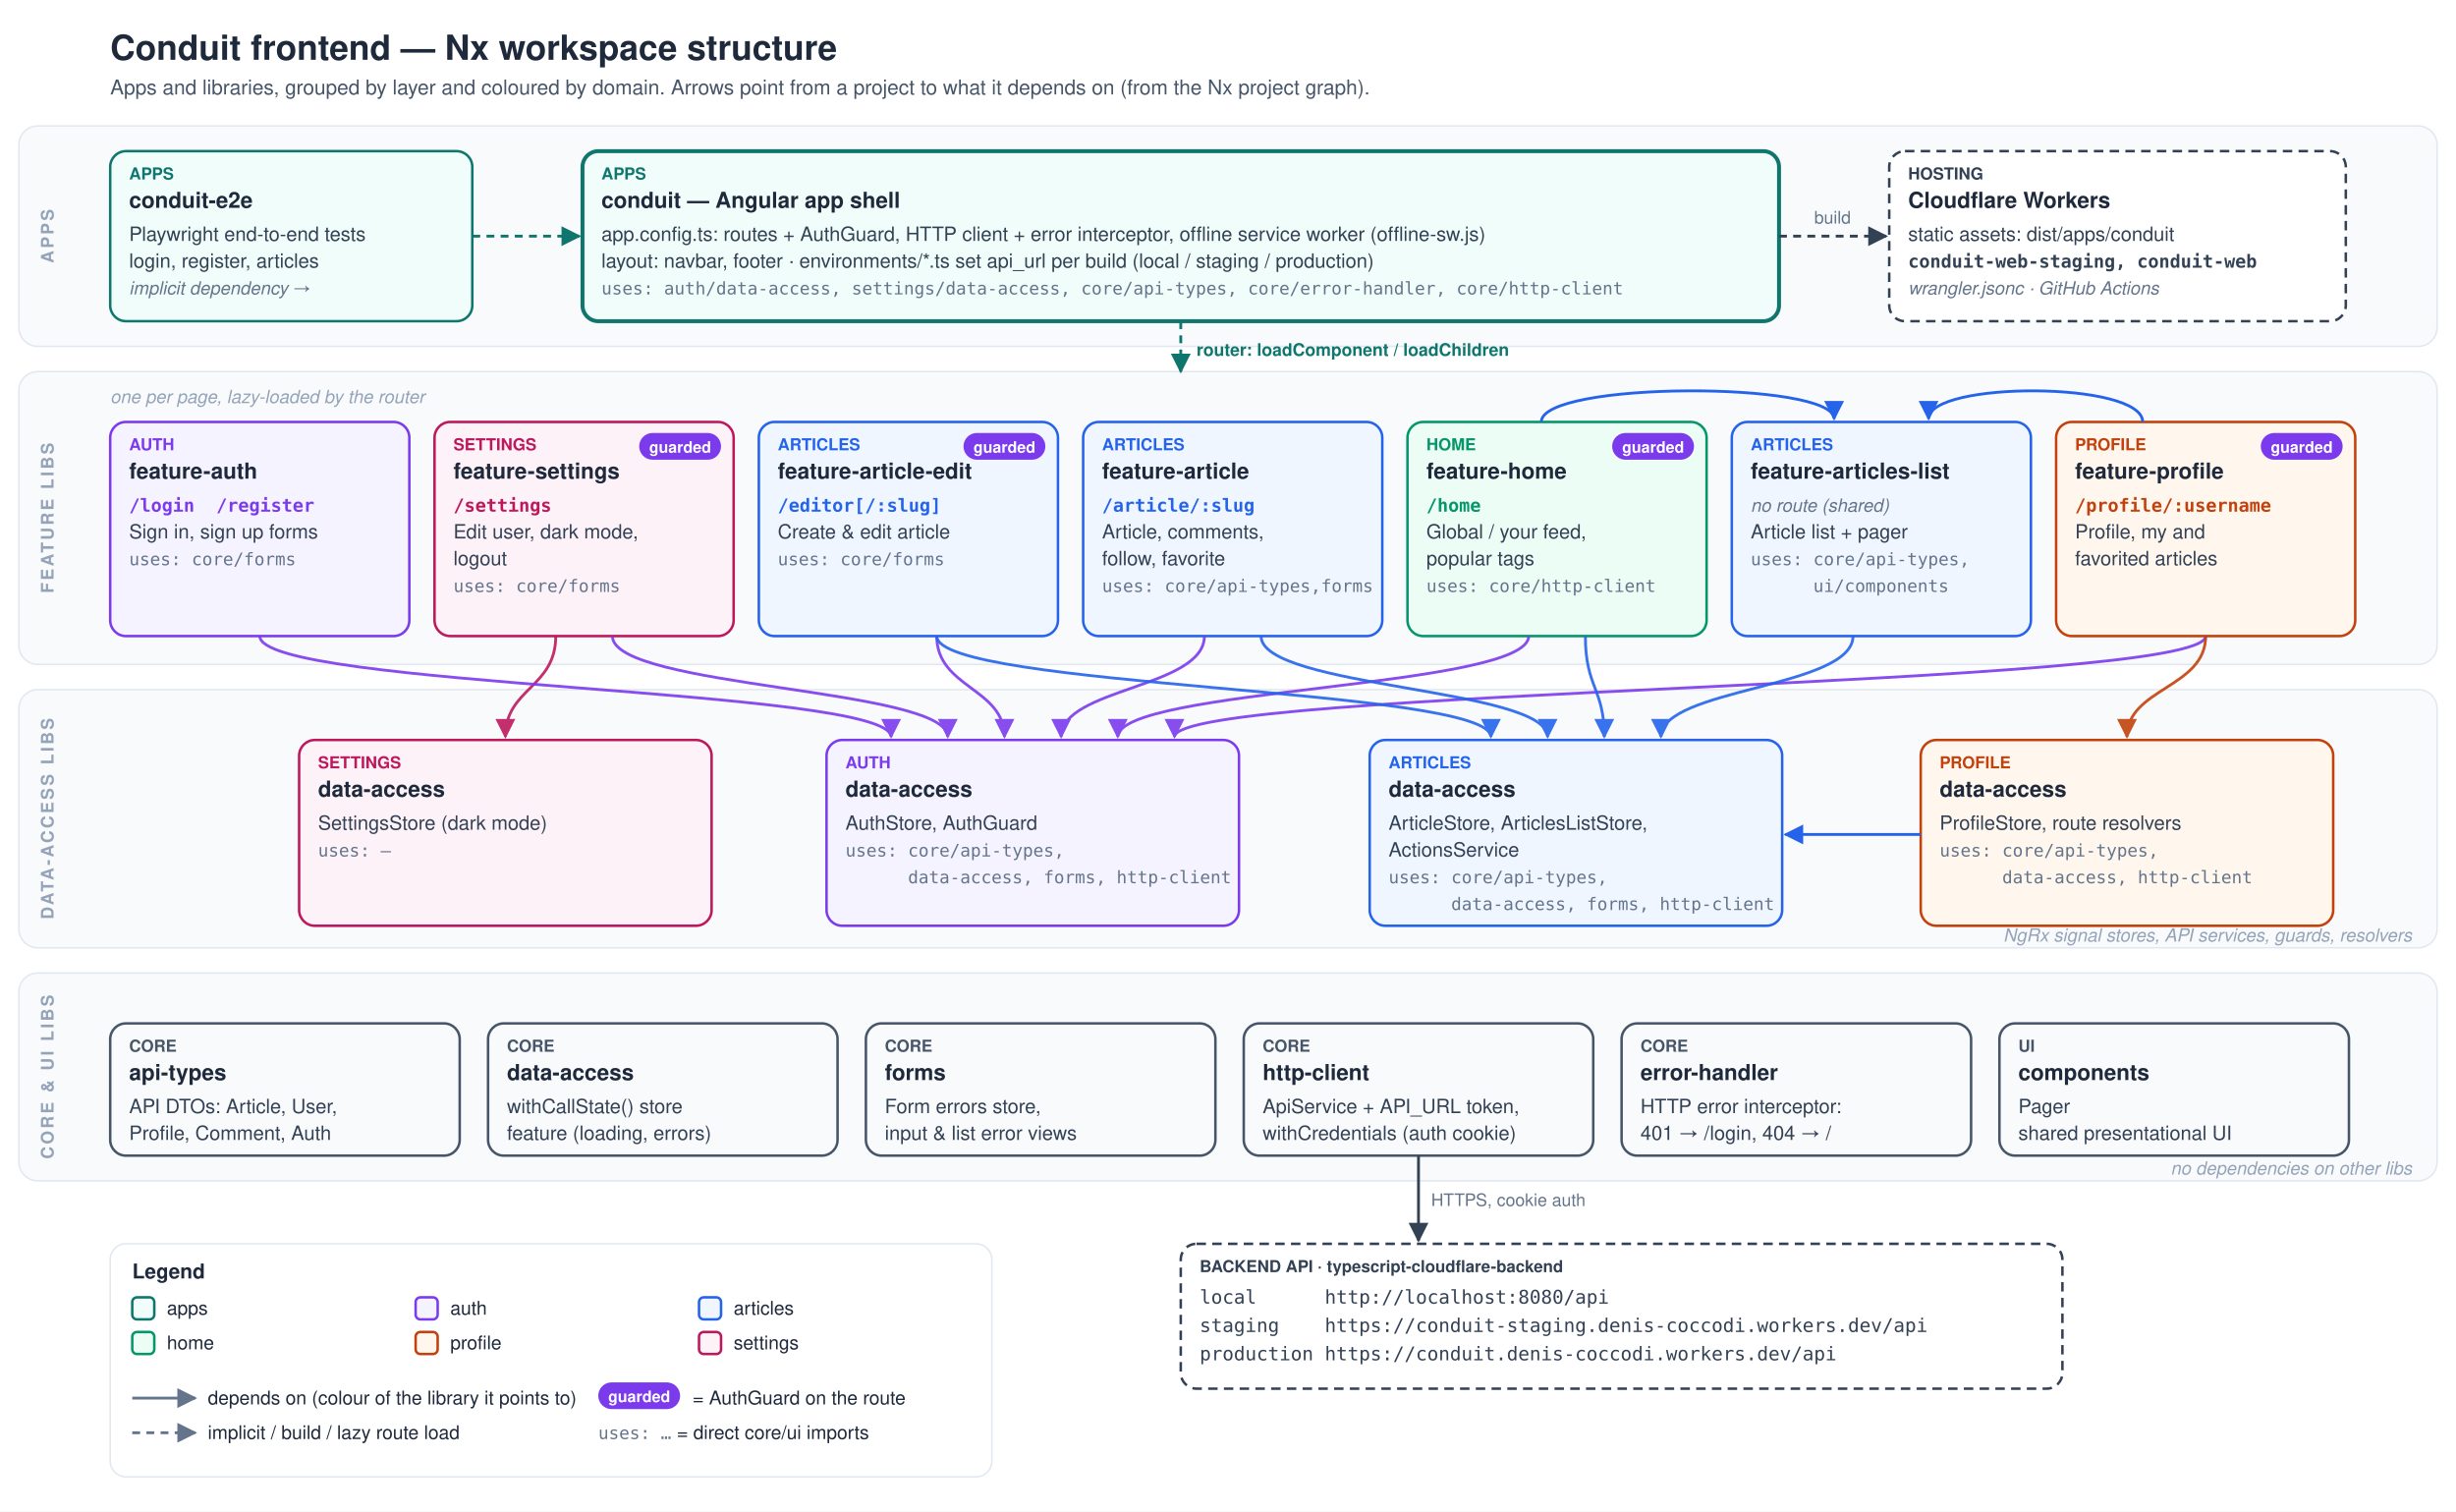
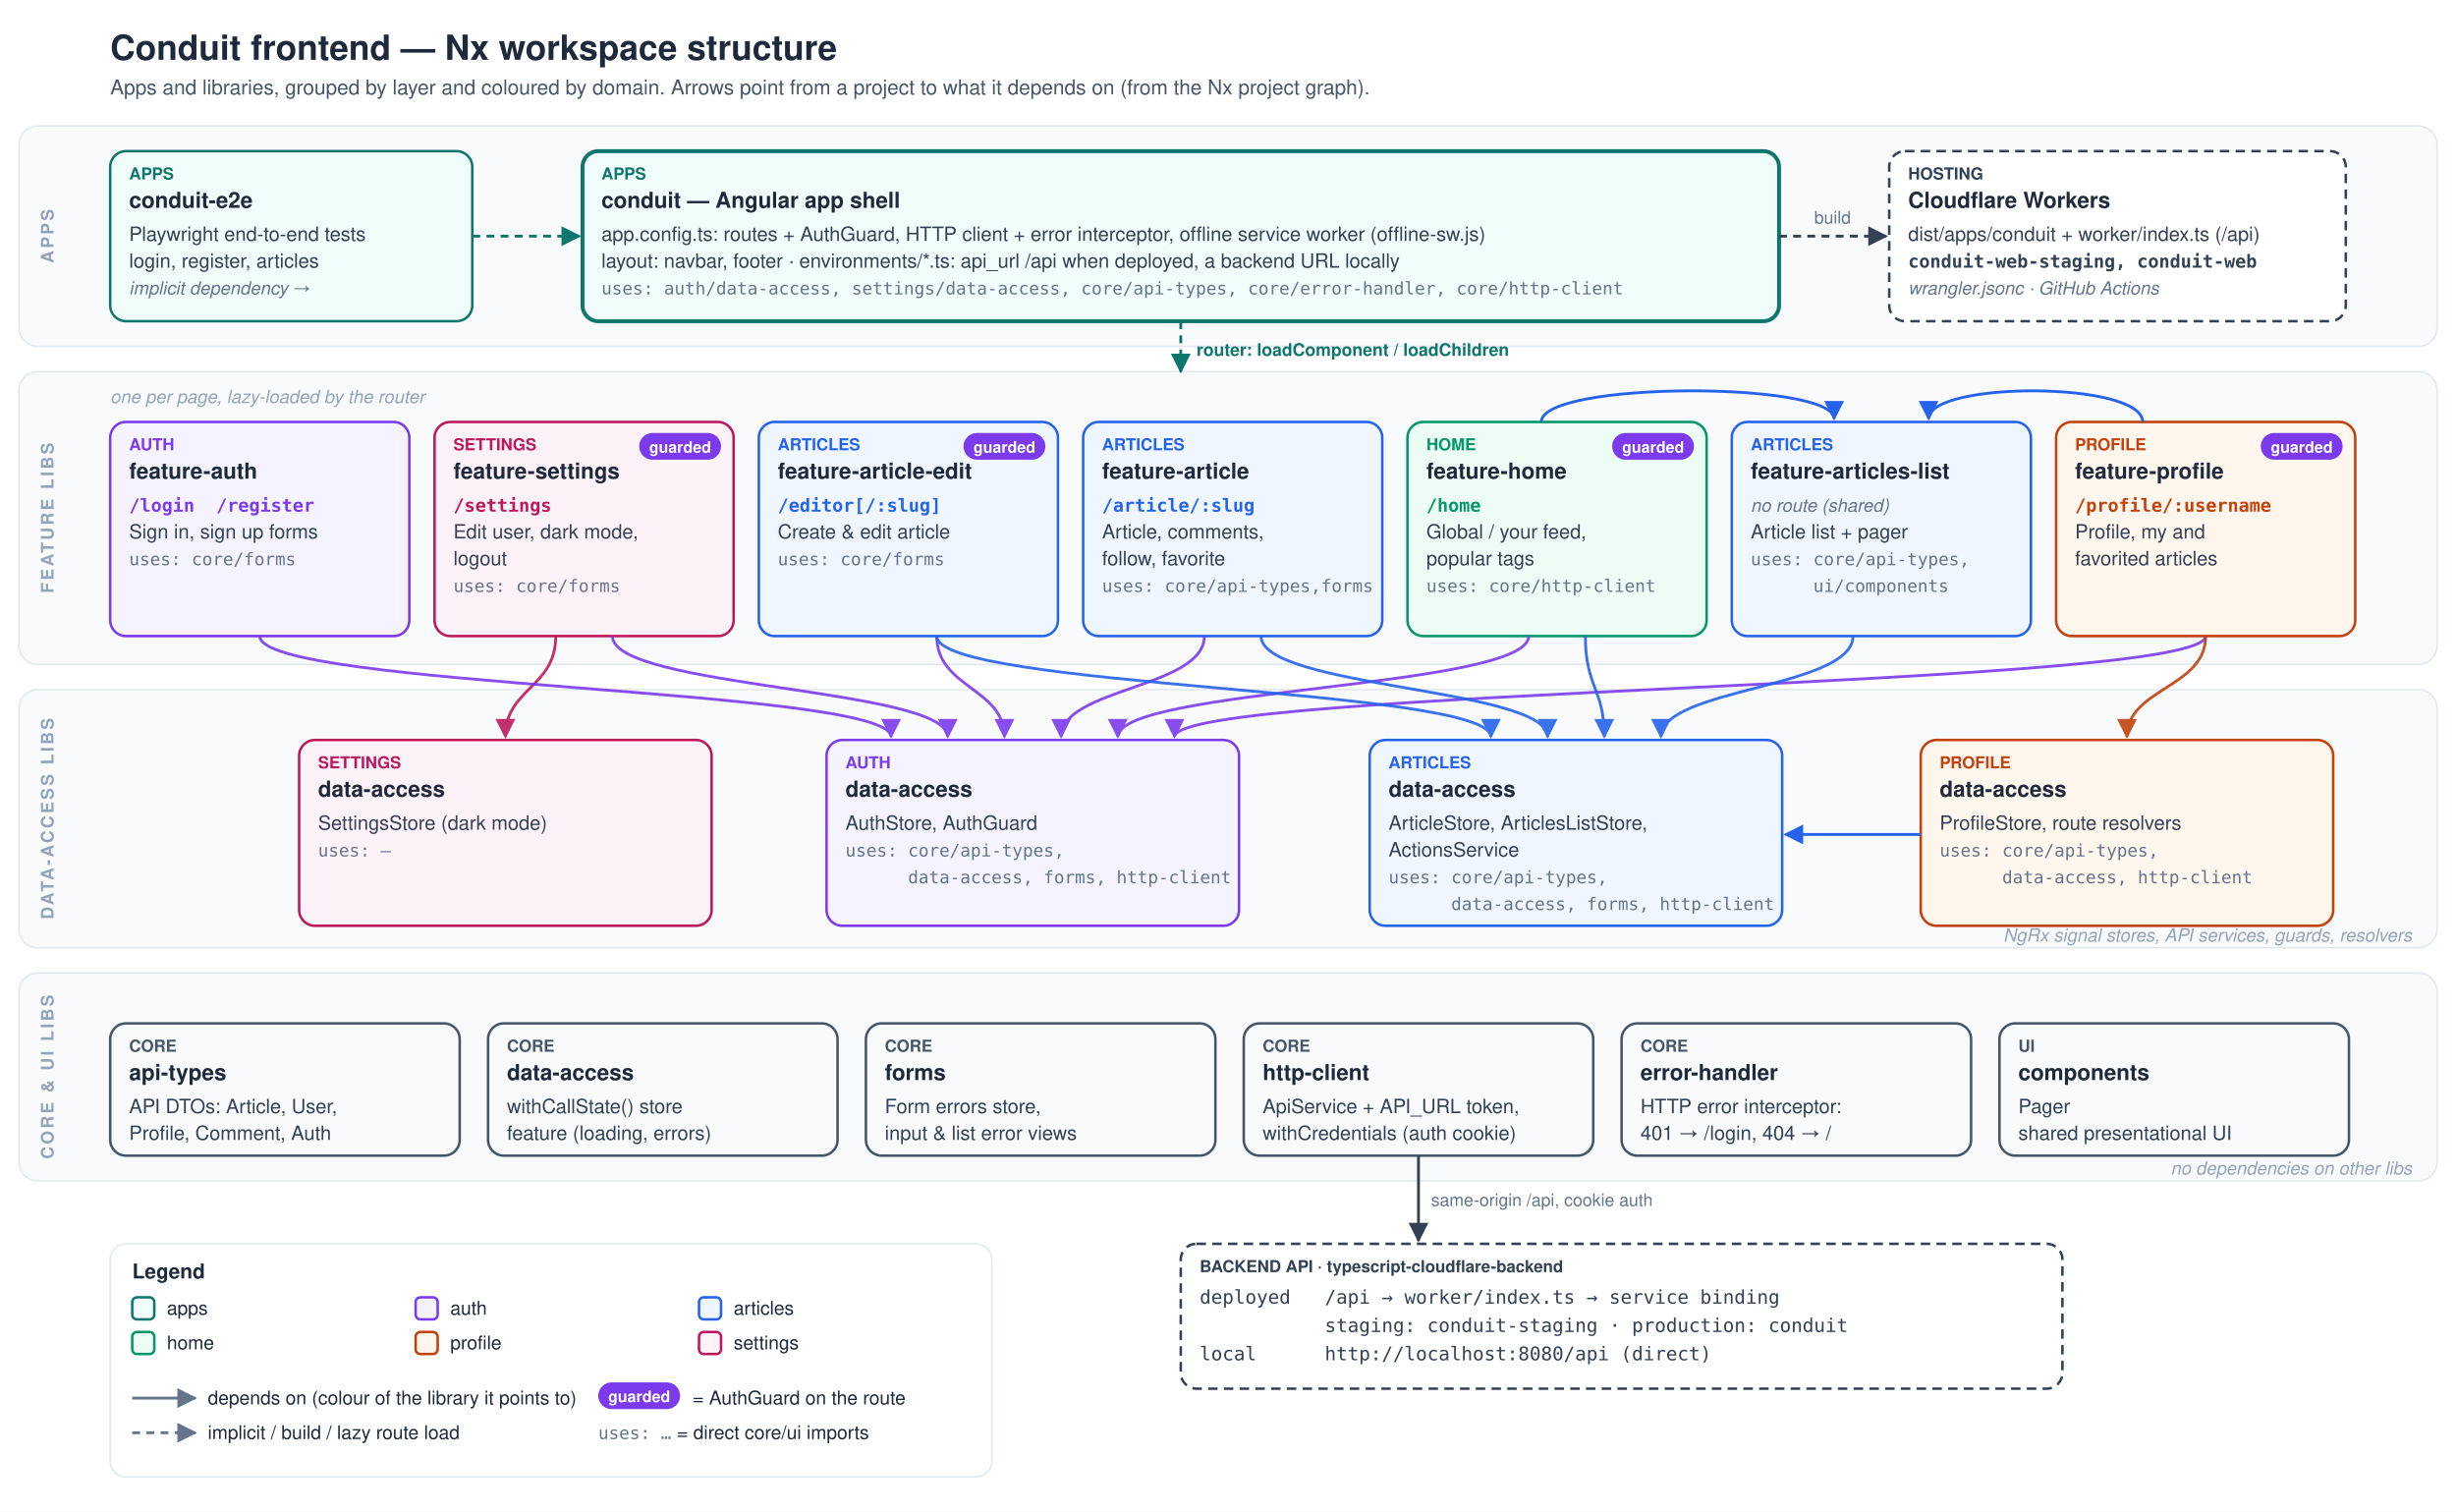
<svg xmlns="http://www.w3.org/2000/svg" width="1560" height="960" viewBox="0 0 1560 960" font-family="Segoe UI, -apple-system, BlinkMacSystemFont, Helvetica, Arial, sans-serif">
  <defs>
    <marker id="a-app" viewBox="0 0 10 10" refX="9" refY="5" markerWidth="7" markerHeight="7" orient="auto-start-reverse">
      <path d="M0,0 L10,5 L0,10 z" fill="#0f766e" />
    </marker>
    <marker id="a-auth" viewBox="0 0 10 10" refX="9" refY="5" markerWidth="7" markerHeight="7" orient="auto-start-reverse">
      <path d="M0,0 L10,5 L0,10 z" fill="#7c3aed" />
    </marker>
    <marker id="a-articles" viewBox="0 0 10 10" refX="9" refY="5" markerWidth="7" markerHeight="7" orient="auto-start-reverse">
      <path d="M0,0 L10,5 L0,10 z" fill="#2563eb" />
    </marker>
    <marker id="a-home" viewBox="0 0 10 10" refX="9" refY="5" markerWidth="7" markerHeight="7" orient="auto-start-reverse">
      <path d="M0,0 L10,5 L0,10 z" fill="#059669" />
    </marker>
    <marker id="a-profile" viewBox="0 0 10 10" refX="9" refY="5" markerWidth="7" markerHeight="7" orient="auto-start-reverse">
      <path d="M0,0 L10,5 L0,10 z" fill="#c2410c" />
    </marker>
    <marker id="a-settings" viewBox="0 0 10 10" refX="9" refY="5" markerWidth="7" markerHeight="7" orient="auto-start-reverse">
      <path d="M0,0 L10,5 L0,10 z" fill="#be185d" />
    </marker>
    <marker id="a-core" viewBox="0 0 10 10" refX="9" refY="5" markerWidth="7" markerHeight="7" orient="auto-start-reverse">
      <path d="M0,0 L10,5 L0,10 z" fill="#475569" />
    </marker>
    <marker id="a-ui" viewBox="0 0 10 10" refX="9" refY="5" markerWidth="7" markerHeight="7" orient="auto-start-reverse">
      <path d="M0,0 L10,5 L0,10 z" fill="#475569" />
    </marker>
    <marker id="a-ext" viewBox="0 0 10 10" refX="9" refY="5" markerWidth="7" markerHeight="7" orient="auto-start-reverse">
      <path d="M0,0 L10,5 L0,10 z" fill="#334155" />
    </marker>
    <marker id="a-gray" viewBox="0 0 10 10" refX="9" refY="5" markerWidth="7" markerHeight="7" orient="auto-start-reverse">
      <path d="M0,0 L10,5 L0,10 z" fill="#64748b" />
    </marker>
  </defs>
  <rect width="1560" height="960" fill="#ffffff" />
  <text x="70" y="38" font-size="22" font-weight="700" fill="#1e293b">Conduit frontend — Nx workspace structure</text>
  <text x="70" y="60" font-size="13" font-weight="400" fill="#475569">Apps and libraries, grouped by layer and coloured by domain. Arrows point from a project to what it depends on (from the Nx project graph).</text>
  <rect x="12" y="80" width="1536" height="140" rx="12" fill="#f8fafc" stroke="#e2e8f0" />
  <text x="34" y="150" font-size="11" font-weight="700" fill="#94a3b8" letter-spacing="1.5" text-anchor="middle" transform="rotate(-90 34 150)">APPS</text>
  <rect x="12" y="236" width="1536" height="186" rx="12" fill="#f8fafc" stroke="#e2e8f0" />
  <text x="34" y="329" font-size="11" font-weight="700" fill="#94a3b8" letter-spacing="1.5" text-anchor="middle" transform="rotate(-90 34 329)">FEATURE LIBS</text>
  <rect x="12" y="438" width="1536" height="164" rx="12" fill="#f8fafc" stroke="#e2e8f0" />
  <text x="34" y="520" font-size="11" font-weight="700" fill="#94a3b8" letter-spacing="1.5" text-anchor="middle" transform="rotate(-90 34 520)">DATA-ACCESS LIBS</text>
  <rect x="12" y="618" width="1536" height="132" rx="12" fill="#f8fafc" stroke="#e2e8f0" />
  <text x="34" y="684" font-size="11" font-weight="700" fill="#94a3b8" letter-spacing="1.5" text-anchor="middle" transform="rotate(-90 34 684)">CORE &amp; UI LIBS</text>
  <text x="70" y="256" font-size="11.5" font-weight="400" fill="#94a3b8" font-style="italic">one per page, lazy-loaded by the router</text>
  <text x="1532" y="598" font-size="11.5" font-weight="400" fill="#94a3b8" text-anchor="end" font-style="italic">NgRx signal stores, API services, guards, resolvers</text>
  <text x="1532" y="746" font-size="11.5" font-weight="400" fill="#94a3b8" text-anchor="end" font-style="italic">no dependencies on other libs</text>
  <rect x="70" y="96" width="230" height="108" rx="10" fill="#f0fdfa" stroke="#0f766e" stroke-width="1.6" />
  <text x="82" y="114" font-size="10.5" font-weight="700" fill="#0f766e">APPS</text>
  <text x="82" y="132" font-size="14" font-weight="700" fill="#1e293b">conduit-e2e</text>
  <text x="82" y="153" font-size="12.5" font-weight="400" fill="#334155">Playwright end-to-end tests</text>
  <text x="82" y="170" font-size="12.5" font-weight="400" fill="#334155">login, register, articles</text>
  <text x="82" y="187" font-size="11.5" font-weight="400" fill="#64748b" font-style="italic">implicit dependency →</text>
  <rect x="370" y="96" width="760" height="108" rx="10" fill="#f0fdfa" stroke="#0f766e" stroke-width="2.5" />
  <text x="382" y="114" font-size="10.5" font-weight="700" fill="#0f766e">APPS</text>
  <text x="382" y="132" font-size="14" font-weight="700" fill="#1e293b">conduit  —  Angular app shell</text>
  <text x="382" y="153" font-size="12.5" font-weight="400" fill="#334155">app.config.ts: routes + AuthGuard, HTTP client + error interceptor, offline service worker (offline-sw.js)</text>
-   <text x="382" y="170" font-size="12.5" font-weight="400" fill="#334155">layout: navbar, footer  ·  environments/*.ts set api_url per build (local / staging / production)</text>
+   <text x="382" y="170" font-size="12.5" font-weight="400" fill="#334155">layout: navbar, footer  ·  environments/*.ts: api_url /api when deployed, a backend URL locally</text>
  <text x="382" y="187" font-size="11" font-weight="400" fill="#64748b" font-family="Consolas, SFMono-Regular, Menlo, monospace" xml:space="preserve">uses: auth/data-access, settings/data-access, core/api-types, core/error-handler, core/http-client</text>
  <rect x="1200" y="96" width="290" height="108" rx="10" fill="#ffffff" stroke="#334155" stroke-width="1.6" stroke-dasharray="6 4" />
  <text x="1212" y="114" font-size="10.5" font-weight="700" fill="#334155">HOSTING</text>
  <text x="1212" y="132" font-size="14" font-weight="700" fill="#1e293b">Cloudflare Workers</text>
-   <text x="1212" y="153" font-size="12.5" font-weight="400" fill="#334155">static assets: dist/apps/conduit</text>
+   <text x="1212" y="153" font-size="12.5" font-weight="400" fill="#334155">dist/apps/conduit + worker/index.ts (/api)</text>
  <text x="1212" y="170" font-size="11.5" font-weight="600" fill="#334155" font-family="Consolas, SFMono-Regular, Menlo, monospace" xml:space="preserve">conduit-web-staging, conduit-web</text>
  <text x="1212" y="187" font-size="11.5" font-weight="400" fill="#64748b" font-style="italic">wrangler.jsonc · GitHub Actions</text>
  <path d="M300,150 L368,150" stroke="#0f766e" stroke-width="1.8" stroke-dasharray="5 4" marker-end="url(#a-app)" />
  <path d="M1130,150 L1198,150" stroke="#334155" stroke-width="1.8" stroke-dasharray="5 4" marker-end="url(#a-ext)" />
  <text x="1164" y="142" font-size="11" font-weight="400" fill="#64748b" text-anchor="middle">build</text>
  <rect x="70" y="268" width="190" height="136" rx="10" fill="#f5f3ff" stroke="#7c3aed" stroke-width="1.6" />
  <text x="82" y="286" font-size="10.5" font-weight="700" fill="#7c3aed">AUTH</text>
  <text x="82" y="304" font-size="14" font-weight="700" fill="#1e293b">feature-auth</text>
  <text x="82" y="325" font-size="11.5" font-weight="600" fill="#7c3aed" font-family="Consolas, SFMono-Regular, Menlo, monospace" xml:space="preserve">/login  /register</text>
  <text x="82" y="342" font-size="12.5" font-weight="400" fill="#334155">Sign in, sign up forms</text>
  <text x="82" y="359" font-size="11" font-weight="400" fill="#64748b" font-family="Consolas, SFMono-Regular, Menlo, monospace" xml:space="preserve">uses: core/forms</text>
  <rect x="276" y="268" width="190" height="136" rx="10" fill="#fdf2f8" stroke="#be185d" stroke-width="1.6" />
  <text x="288" y="286" font-size="10.5" font-weight="700" fill="#be185d">SETTINGS</text>
  <text x="288" y="304" font-size="14" font-weight="700" fill="#1e293b">feature-settings</text>
  <rect x="406" y="275" width="52" height="17" rx="8.5" fill="#7c3aed" />
  <text x="432" y="287.5" font-size="10" font-weight="600" fill="#ffffff" text-anchor="middle">guarded</text>
  <text x="288" y="325" font-size="11.5" font-weight="600" fill="#be185d" font-family="Consolas, SFMono-Regular, Menlo, monospace" xml:space="preserve">/settings</text>
  <text x="288" y="342" font-size="12.5" font-weight="400" fill="#334155">Edit user, dark mode,</text>
  <text x="288" y="359" font-size="12.5" font-weight="400" fill="#334155">logout</text>
  <text x="288" y="376" font-size="11" font-weight="400" fill="#64748b" font-family="Consolas, SFMono-Regular, Menlo, monospace" xml:space="preserve">uses: core/forms</text>
  <rect x="482" y="268" width="190" height="136" rx="10" fill="#eff6ff" stroke="#2563eb" stroke-width="1.6" />
  <text x="494" y="286" font-size="10.5" font-weight="700" fill="#2563eb">ARTICLES</text>
  <text x="494" y="304" font-size="14" font-weight="700" fill="#1e293b">feature-article-edit</text>
  <rect x="612" y="275" width="52" height="17" rx="8.5" fill="#7c3aed" />
  <text x="638" y="287.5" font-size="10" font-weight="600" fill="#ffffff" text-anchor="middle">guarded</text>
  <text x="494" y="325" font-size="11.5" font-weight="600" fill="#2563eb" font-family="Consolas, SFMono-Regular, Menlo, monospace" xml:space="preserve">/editor[/:slug]</text>
  <text x="494" y="342" font-size="12.5" font-weight="400" fill="#334155">Create &amp; edit article</text>
  <text x="494" y="359" font-size="11" font-weight="400" fill="#64748b" font-family="Consolas, SFMono-Regular, Menlo, monospace" xml:space="preserve">uses: core/forms</text>
  <rect x="688" y="268" width="190" height="136" rx="10" fill="#eff6ff" stroke="#2563eb" stroke-width="1.6" />
  <text x="700" y="286" font-size="10.5" font-weight="700" fill="#2563eb">ARTICLES</text>
  <text x="700" y="304" font-size="14" font-weight="700" fill="#1e293b">feature-article</text>
  <text x="700" y="325" font-size="11.5" font-weight="600" fill="#2563eb" font-family="Consolas, SFMono-Regular, Menlo, monospace" xml:space="preserve">/article/:slug</text>
  <text x="700" y="342" font-size="12.5" font-weight="400" fill="#334155">Article, comments,</text>
  <text x="700" y="359" font-size="12.5" font-weight="400" fill="#334155">follow, favorite</text>
  <text x="700" y="376" font-size="11" font-weight="400" fill="#64748b" font-family="Consolas, SFMono-Regular, Menlo, monospace" xml:space="preserve">uses: core/api-types,forms</text>
  <rect x="894" y="268" width="190" height="136" rx="10" fill="#ecfdf5" stroke="#059669" stroke-width="1.6" />
  <text x="906" y="286" font-size="10.5" font-weight="700" fill="#059669">HOME</text>
  <text x="906" y="304" font-size="14" font-weight="700" fill="#1e293b">feature-home</text>
  <rect x="1024" y="275" width="52" height="17" rx="8.5" fill="#7c3aed" />
  <text x="1050" y="287.5" font-size="10" font-weight="600" fill="#ffffff" text-anchor="middle">guarded</text>
  <text x="906" y="325" font-size="11.5" font-weight="600" fill="#059669" font-family="Consolas, SFMono-Regular, Menlo, monospace" xml:space="preserve">/home</text>
  <text x="906" y="342" font-size="12.5" font-weight="400" fill="#334155">Global / your feed,</text>
  <text x="906" y="359" font-size="12.5" font-weight="400" fill="#334155">popular tags</text>
  <text x="906" y="376" font-size="11" font-weight="400" fill="#64748b" font-family="Consolas, SFMono-Regular, Menlo, monospace" xml:space="preserve">uses: core/http-client</text>
  <rect x="1100" y="268" width="190" height="136" rx="10" fill="#eff6ff" stroke="#2563eb" stroke-width="1.6" />
  <text x="1112" y="286" font-size="10.5" font-weight="700" fill="#2563eb">ARTICLES</text>
  <text x="1112" y="304" font-size="14" font-weight="700" fill="#1e293b">feature-articles-list</text>
  <text x="1112" y="325" font-size="11.5" font-weight="400" fill="#64748b" font-style="italic">no route (shared)</text>
  <text x="1112" y="342" font-size="12.5" font-weight="400" fill="#334155">Article list + pager</text>
  <text x="1112" y="359" font-size="11" font-weight="400" fill="#64748b" font-family="Consolas, SFMono-Regular, Menlo, monospace" xml:space="preserve">uses: core/api-types,</text>
  <text x="1112" y="376" font-size="11" font-weight="400" fill="#64748b" font-family="Consolas, SFMono-Regular, Menlo, monospace" xml:space="preserve">      ui/components</text>
  <rect x="1306" y="268" width="190" height="136" rx="10" fill="#fff7ed" stroke="#c2410c" stroke-width="1.6" />
  <text x="1318" y="286" font-size="10.5" font-weight="700" fill="#c2410c">PROFILE</text>
  <text x="1318" y="304" font-size="14" font-weight="700" fill="#1e293b">feature-profile</text>
  <rect x="1436" y="275" width="52" height="17" rx="8.5" fill="#7c3aed" />
  <text x="1462" y="287.5" font-size="10" font-weight="600" fill="#ffffff" text-anchor="middle">guarded</text>
  <text x="1318" y="325" font-size="11.5" font-weight="600" fill="#c2410c" font-family="Consolas, SFMono-Regular, Menlo, monospace" xml:space="preserve">/profile/:username</text>
  <text x="1318" y="342" font-size="12.5" font-weight="400" fill="#334155">Profile, my and</text>
  <text x="1318" y="359" font-size="12.5" font-weight="400" fill="#334155">favorited articles</text>
  <path d="M750,204 L750,236" stroke="#0f766e" stroke-width="1.8" stroke-dasharray="5 4" marker-end="url(#a-app)" />
  <text x="760" y="226" font-size="11" font-weight="600" fill="#0f766e">router: loadComponent / loadChildren</text>
  <path d="M979,268 C979,242 1165,242 1165,266" fill="none" stroke="#2563eb" stroke-width="1.8" marker-end="url(#a-articles)" />
  <path d="M1361,268 C1361,242 1225,242 1225,266" fill="none" stroke="#2563eb" stroke-width="1.8" marker-end="url(#a-articles)" />
  <rect x="190" y="470" width="262" height="118" rx="10" fill="#fdf2f8" stroke="#be185d" stroke-width="1.6" />
  <text x="202" y="488" font-size="10.5" font-weight="700" fill="#be185d">SETTINGS</text>
  <text x="202" y="506" font-size="14" font-weight="700" fill="#1e293b">data-access</text>
  <text x="202" y="527" font-size="12.5" font-weight="400" fill="#334155">SettingsStore (dark mode)</text>
  <text x="202" y="544" font-size="11" font-weight="400" fill="#64748b" font-family="Consolas, SFMono-Regular, Menlo, monospace" xml:space="preserve">uses: —</text>
  <rect x="525" y="470" width="262" height="118" rx="10" fill="#f5f3ff" stroke="#7c3aed" stroke-width="1.6" />
  <text x="537" y="488" font-size="10.5" font-weight="700" fill="#7c3aed">AUTH</text>
  <text x="537" y="506" font-size="14" font-weight="700" fill="#1e293b">data-access</text>
  <text x="537" y="527" font-size="12.5" font-weight="400" fill="#334155">AuthStore, AuthGuard</text>
  <text x="537" y="544" font-size="11" font-weight="400" fill="#64748b" font-family="Consolas, SFMono-Regular, Menlo, monospace" xml:space="preserve">uses: core/api-types,</text>
  <text x="537" y="561" font-size="11" font-weight="400" fill="#64748b" font-family="Consolas, SFMono-Regular, Menlo, monospace" xml:space="preserve">      data-access, forms, http-client</text>
  <rect x="870" y="470" width="262" height="118" rx="10" fill="#eff6ff" stroke="#2563eb" stroke-width="1.6" />
  <text x="882" y="488" font-size="10.5" font-weight="700" fill="#2563eb">ARTICLES</text>
  <text x="882" y="506" font-size="14" font-weight="700" fill="#1e293b">data-access</text>
  <text x="882" y="527" font-size="12.5" font-weight="400" fill="#334155">ArticleStore, ArticlesListStore,</text>
  <text x="882" y="544" font-size="12.5" font-weight="400" fill="#334155">ActionsService</text>
  <text x="882" y="561" font-size="11" font-weight="400" fill="#64748b" font-family="Consolas, SFMono-Regular, Menlo, monospace" xml:space="preserve">uses: core/api-types,</text>
  <text x="882" y="578" font-size="11" font-weight="400" fill="#64748b" font-family="Consolas, SFMono-Regular, Menlo, monospace" xml:space="preserve">      data-access, forms, http-client</text>
  <rect x="1220" y="470" width="262" height="118" rx="10" fill="#fff7ed" stroke="#c2410c" stroke-width="1.6" />
  <text x="1232" y="488" font-size="10.5" font-weight="700" fill="#c2410c">PROFILE</text>
  <text x="1232" y="506" font-size="14" font-weight="700" fill="#1e293b">data-access</text>
  <text x="1232" y="527" font-size="12.5" font-weight="400" fill="#334155">ProfileStore, route resolvers</text>
  <text x="1232" y="544" font-size="11" font-weight="400" fill="#64748b" font-family="Consolas, SFMono-Regular, Menlo, monospace" xml:space="preserve">uses: core/api-types,</text>
  <text x="1232" y="561" font-size="11" font-weight="400" fill="#64748b" font-family="Consolas, SFMono-Regular, Menlo, monospace" xml:space="preserve">      data-access, http-client</text>
  <path d="M353,404 C353,437 321,437 321,468" fill="none" stroke="#be185d" stroke-width="1.8" marker-end="url(#a-settings)" opacity="0.9" />
  <path d="M165,404 C165,437 566,437 566,468" fill="none" stroke="#7c3aed" stroke-width="1.8" marker-end="url(#a-auth)" opacity="0.9" />
  <path d="M389,404 C389,437 602,437 602,468" fill="none" stroke="#7c3aed" stroke-width="1.8" marker-end="url(#a-auth)" opacity="0.9" />
  <path d="M595,404 C595,437 638,437 638,468" fill="none" stroke="#7c3aed" stroke-width="1.8" marker-end="url(#a-auth)" opacity="0.9" />
  <path d="M765,404 C765,437 674,437 674,468" fill="none" stroke="#7c3aed" stroke-width="1.8" marker-end="url(#a-auth)" opacity="0.9" />
  <path d="M971,404 C971,437 710,437 710,468" fill="none" stroke="#7c3aed" stroke-width="1.8" marker-end="url(#a-auth)" opacity="0.9" />
  <path d="M1401,404 C1401,437 746,437 746,468" fill="none" stroke="#7c3aed" stroke-width="1.8" marker-end="url(#a-auth)" opacity="0.9" />
  <path d="M595,404 C595,437 947,437 947,468" fill="none" stroke="#2563eb" stroke-width="1.8" marker-end="url(#a-articles)" opacity="0.9" />
  <path d="M801,404 C801,437 983,437 983,468" fill="none" stroke="#2563eb" stroke-width="1.8" marker-end="url(#a-articles)" opacity="0.9" />
  <path d="M1007,404 C1007,437 1019,437 1019,468" fill="none" stroke="#2563eb" stroke-width="1.8" marker-end="url(#a-articles)" opacity="0.9" />
  <path d="M1177,404 C1177,437 1055,437 1055,468" fill="none" stroke="#2563eb" stroke-width="1.8" marker-end="url(#a-articles)" opacity="0.9" />
  <path d="M1401,404 C1401,437 1351,437 1351,468" fill="none" stroke="#c2410c" stroke-width="1.8" marker-end="url(#a-profile)" opacity="0.9" />
  <path d="M1220,530 L1134,530" stroke="#2563eb" stroke-width="1.8" marker-end="url(#a-articles)" />
  <rect x="70" y="650" width="222" height="84" rx="10" fill="#f8fafc" stroke="#475569" stroke-width="1.6" />
  <text x="82" y="668" font-size="10.5" font-weight="700" fill="#475569">CORE</text>
  <text x="82" y="686" font-size="14" font-weight="700" fill="#1e293b">api-types</text>
  <text x="82" y="707" font-size="12.5" font-weight="400" fill="#334155">API DTOs: Article, User,</text>
  <text x="82" y="724" font-size="12.5" font-weight="400" fill="#334155">Profile, Comment, Auth</text>
  <rect x="310" y="650" width="222" height="84" rx="10" fill="#f8fafc" stroke="#475569" stroke-width="1.6" />
  <text x="322" y="668" font-size="10.5" font-weight="700" fill="#475569">CORE</text>
  <text x="322" y="686" font-size="14" font-weight="700" fill="#1e293b">data-access</text>
  <text x="322" y="707" font-size="12.5" font-weight="400" fill="#334155">withCallState() store</text>
  <text x="322" y="724" font-size="12.5" font-weight="400" fill="#334155">feature (loading, errors)</text>
  <rect x="550" y="650" width="222" height="84" rx="10" fill="#f8fafc" stroke="#475569" stroke-width="1.6" />
  <text x="562" y="668" font-size="10.5" font-weight="700" fill="#475569">CORE</text>
  <text x="562" y="686" font-size="14" font-weight="700" fill="#1e293b">forms</text>
  <text x="562" y="707" font-size="12.5" font-weight="400" fill="#334155">Form errors store,</text>
  <text x="562" y="724" font-size="12.5" font-weight="400" fill="#334155">input &amp; list error views</text>
  <rect x="790" y="650" width="222" height="84" rx="10" fill="#f8fafc" stroke="#475569" stroke-width="1.6" />
  <text x="802" y="668" font-size="10.5" font-weight="700" fill="#475569">CORE</text>
  <text x="802" y="686" font-size="14" font-weight="700" fill="#1e293b">http-client</text>
  <text x="802" y="707" font-size="12.5" font-weight="400" fill="#334155">ApiService + API_URL token,</text>
  <text x="802" y="724" font-size="12.5" font-weight="400" fill="#334155">withCredentials (auth cookie)</text>
  <rect x="1030" y="650" width="222" height="84" rx="10" fill="#f8fafc" stroke="#475569" stroke-width="1.6" />
  <text x="1042" y="668" font-size="10.5" font-weight="700" fill="#475569">CORE</text>
  <text x="1042" y="686" font-size="14" font-weight="700" fill="#1e293b">error-handler</text>
  <text x="1042" y="707" font-size="12.5" font-weight="400" fill="#334155">HTTP error interceptor:</text>
  <text x="1042" y="724" font-size="12.5" font-weight="400" fill="#334155">401 → /login, 404 → /</text>
  <rect x="1270" y="650" width="222" height="84" rx="10" fill="#f8fafc" stroke="#475569" stroke-width="1.6" />
  <text x="1282" y="668" font-size="10.5" font-weight="700" fill="#475569">UI</text>
  <text x="1282" y="686" font-size="14" font-weight="700" fill="#1e293b">components</text>
  <text x="1282" y="707" font-size="12.5" font-weight="400" fill="#334155">Pager</text>
  <text x="1282" y="724" font-size="12.5" font-weight="400" fill="#334155">shared presentational UI</text>
  <rect x="750" y="790" width="560" height="92" rx="10" fill="#ffffff" stroke="#334155" stroke-width="1.6" stroke-dasharray="6 4" />
  <text x="762" y="808" font-size="10.5" font-weight="700" fill="#334155">BACKEND API  ·  typescript-cloudflare-backend</text>
-   <text x="762" y="828" font-size="12" font-weight="400" fill="#334155" font-family="Consolas, SFMono-Regular, Menlo, monospace" xml:space="preserve">local      http://localhost:8080/api</text>
-   <text x="762" y="846" font-size="12" font-weight="400" fill="#334155" font-family="Consolas, SFMono-Regular, Menlo, monospace" xml:space="preserve">staging    https://conduit-staging.denis-coccodi.workers.dev/api</text>
-   <text x="762" y="864" font-size="12" font-weight="400" fill="#334155" font-family="Consolas, SFMono-Regular, Menlo, monospace" xml:space="preserve">production https://conduit.denis-coccodi.workers.dev/api</text>
+   <text x="762" y="828" font-size="12" font-weight="400" fill="#334155" font-family="Consolas, SFMono-Regular, Menlo, monospace" xml:space="preserve">deployed   /api → worker/index.ts → service binding</text>
+   <text x="762" y="846" font-size="12" font-weight="400" fill="#334155" font-family="Consolas, SFMono-Regular, Menlo, monospace" xml:space="preserve">           staging: conduit-staging · production: conduit</text>
+   <text x="762" y="864" font-size="12" font-weight="400" fill="#334155" font-family="Consolas, SFMono-Regular, Menlo, monospace" xml:space="preserve">local      http://localhost:8080/api (direct)</text>
  <path d="M901,734 L901,788" stroke="#334155" stroke-width="1.8" marker-end="url(#a-ext)" />
-   <text x="909" y="766" font-size="11" font-weight="400" fill="#64748b">HTTPS, cookie auth</text>
+   <text x="909" y="766" font-size="11" font-weight="400" fill="#64748b">same-origin /api, cookie auth</text>
  <rect x="70" y="790" width="560" height="148" rx="10" fill="#ffffff" stroke="#e2e8f0" />
  <text x="84" y="812" font-size="13" font-weight="700" fill="#1e293b">Legend</text>
  <rect x="84" y="824" width="14" height="14" rx="3" fill="#f0fdfa" stroke="#0f766e" stroke-width="1.6" />
  <text x="106" y="835" font-size="12" font-weight="400" fill="#1e293b">apps</text>
  <rect x="264" y="824" width="14" height="14" rx="3" fill="#f5f3ff" stroke="#7c3aed" stroke-width="1.6" />
  <text x="286" y="835" font-size="12" font-weight="400" fill="#1e293b">auth</text>
  <rect x="444" y="824" width="14" height="14" rx="3" fill="#eff6ff" stroke="#2563eb" stroke-width="1.6" />
  <text x="466" y="835" font-size="12" font-weight="400" fill="#1e293b">articles</text>
  <rect x="84" y="846" width="14" height="14" rx="3" fill="#ecfdf5" stroke="#059669" stroke-width="1.6" />
  <text x="106" y="857" font-size="12" font-weight="400" fill="#1e293b">home</text>
  <rect x="264" y="846" width="14" height="14" rx="3" fill="#fff7ed" stroke="#c2410c" stroke-width="1.6" />
  <text x="286" y="857" font-size="12" font-weight="400" fill="#1e293b">profile</text>
  <rect x="444" y="846" width="14" height="14" rx="3" fill="#fdf2f8" stroke="#be185d" stroke-width="1.6" />
  <text x="466" y="857" font-size="12" font-weight="400" fill="#1e293b">settings</text>
  <path d="M84,888 L124,888" stroke="#64748b" stroke-width="1.8" marker-end="url(#a-gray)" />
  <text x="132" y="892" font-size="12" font-weight="400" fill="#1e293b">depends on (colour of the library it points to)</text>
  <path d="M84,910 L124,910" stroke="#64748b" stroke-width="1.8" stroke-dasharray="5 4" marker-end="url(#a-gray)" />
  <text x="132" y="914" font-size="12" font-weight="400" fill="#1e293b">implicit / build / lazy route load</text>
  <text x="380" y="914" font-size="11" font-weight="400" fill="#64748b" font-family="Consolas, SFMono-Regular, Menlo, monospace" xml:space="preserve">uses: …</text>
  <text x="430" y="914" font-size="12" font-weight="400" fill="#1e293b">= direct core/ui imports</text>
  <rect x="380" y="878" width="52" height="17" rx="8.5" fill="#7c3aed" />
  <text x="406" y="890.5" font-size="10" font-weight="600" fill="#ffffff" text-anchor="middle">guarded</text>
  <text x="440" y="892" font-size="12" font-weight="400" fill="#1e293b">= AuthGuard on the route</text>
</svg>
